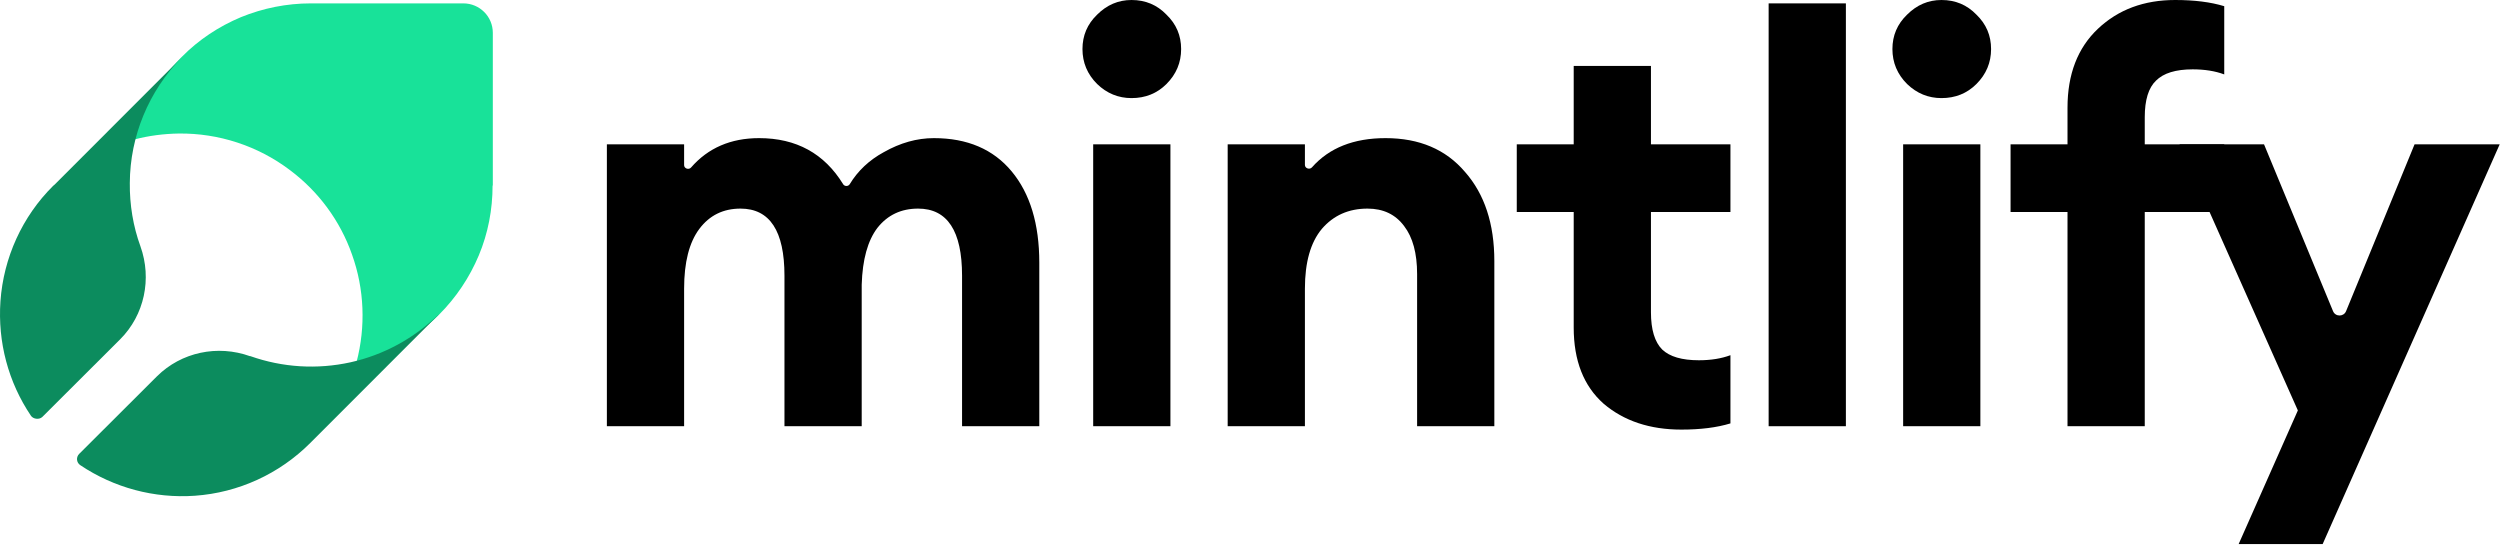
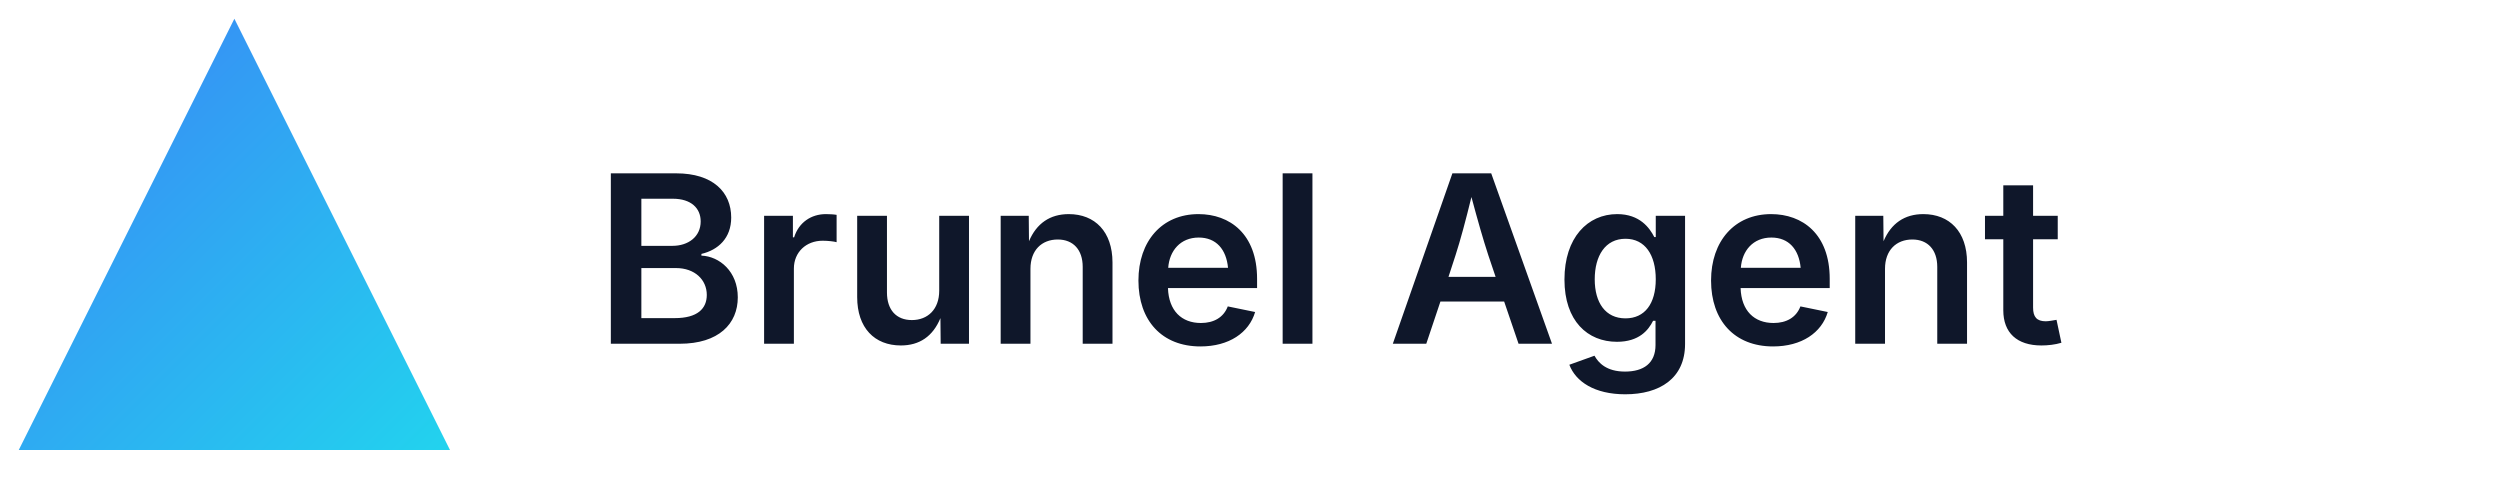
- <svg xmlns="http://www.w3.org/2000/svg" width="1682" height="367" viewBox="0 0 1682 367" fill="none">
-   <path d="M1562.69 366.037H1506.17L1546 276.14L1466.34 97.105H1523.24L1569.66 209.337C1571.28 213.26 1576.84 213.253 1578.45 209.325L1624.52 97.105H1681.79L1562.69 366.037Z" fill="black" />
-   <path d="M1391.02 286.761V142.622H1352.71V97.104H1391.02V72.449C1391.02 49.943 1397.85 32.242 1411.5 19.345C1425.16 6.448 1442.48 0 1463.47 0C1476.37 0 1487.37 1.391 1496.47 4.172V50.069C1490.4 47.793 1483.32 46.656 1475.23 46.656C1463.85 46.656 1455.63 49.184 1450.57 54.242C1445.51 59.046 1442.99 67.265 1442.99 78.897V97.104H1496.47V142.622H1442.99V286.761H1391.02Z" fill="black" />
-   <path d="M1306.22 66.001C1297.37 66.001 1289.66 62.84 1283.08 56.518C1276.51 49.943 1273.22 42.104 1273.22 33C1273.22 23.897 1276.51 16.184 1283.08 9.862C1289.66 3.287 1297.37 0 1306.22 0C1315.58 0 1323.42 3.287 1329.74 9.862C1336.31 16.184 1339.6 23.897 1339.6 33C1339.6 42.104 1336.31 49.943 1329.74 56.518C1323.42 62.84 1315.58 66.001 1306.22 66.001ZM1280.43 286.761V97.104H1332.39V286.761H1280.43Z" fill="black" />
-   <path d="M1189.94 286.761V2.276H1241.91V286.761H1189.94Z" fill="black" />
-   <path d="M1131.24 289.037C1110 289.037 1092.55 283.221 1078.89 271.588C1065.49 259.703 1058.79 242.634 1058.79 220.381V142.622H1020.48V97.104H1058.79V44.38H1110.76V97.104H1164.24V142.622H1110.76V210.14C1110.76 221.772 1113.29 230.117 1118.34 235.174C1123.4 239.979 1131.62 242.381 1143 242.381C1151.09 242.381 1158.17 241.243 1164.24 238.967V284.864C1155.14 287.646 1144.14 289.037 1131.24 289.037Z" fill="black" />
-   <path d="M825.979 286.761V97.104H877.945V110.967C877.945 113.311 881.135 114.347 882.688 112.591C894.273 99.485 910.773 92.932 932.187 92.932C954.946 92.932 972.774 100.518 985.67 115.691C998.82 130.61 1005.39 150.587 1005.39 175.622V286.761H953.429V184.346C953.429 170.438 950.521 159.691 944.704 152.105C938.888 144.265 930.67 140.346 920.049 140.346C907.405 140.346 897.164 144.898 889.325 154.001C881.738 163.105 877.945 176.507 877.945 194.208V286.761H825.979Z" fill="black" />
-   <path d="M761.286 66.001C752.436 66.001 744.723 62.84 738.148 56.518C731.574 49.943 728.286 42.104 728.286 33C728.286 23.897 731.574 16.184 738.148 9.862C744.723 3.287 752.436 0 761.286 0C770.643 0 778.482 3.287 784.804 9.862C791.379 16.184 794.666 23.897 794.666 33C794.666 42.104 791.379 49.943 784.804 56.518C778.482 62.84 770.643 66.001 761.286 66.001ZM735.493 286.761V97.104H787.459V286.761H735.493Z" fill="black" />
-   <path d="M647.273 286.761V185.484C647.273 155.392 637.411 140.346 617.686 140.346C606.307 140.346 597.204 144.645 590.376 153.243C583.801 161.84 580.261 174.61 579.755 191.553V286.761H527.789V185.484C527.789 155.392 517.927 140.346 498.203 140.346C486.571 140.346 477.341 144.898 470.513 154.001C463.685 163.105 460.272 176.507 460.272 194.208V286.761H408.306V97.104H460.272V111.103C460.272 113.435 463.407 114.462 464.939 112.704C476.419 99.522 491.68 92.932 510.72 92.932C535.742 92.932 554.588 103.262 567.259 123.923C568.258 125.553 570.718 125.527 571.712 123.894C577.189 114.891 584.802 107.731 594.548 102.415C605.675 96.093 616.928 92.932 628.307 92.932C650.813 92.932 668.261 100.392 680.652 115.311C693.043 130.231 699.239 150.714 699.239 176.76V286.761H647.273Z" fill="black" />
-   <path d="M331.569 124.833V22.09C331.569 11.065 322.625 2.276 311.764 2.276H209.069C192.938 2.276 176.967 5.472 162.113 11.544C147.26 17.775 133.685 26.724 122.345 38.228L121.546 39.027C106.533 54.207 95.833 73.062 90.402 93.834C100.145 91.277 110.206 89.999 120.268 89.839C147.1 89.52 173.453 98.148 194.855 114.287C214.18 128.668 228.873 148.481 236.859 171.331C245.164 194.5 246.122 219.746 239.893 243.554C260.496 238.122 279.503 227.416 294.675 212.396L295.474 211.597C306.813 200.252 315.917 186.67 322.145 171.81C328.374 156.95 331.409 140.971 331.409 124.833H331.569Z" fill="#18E299" />
-   <path d="M87.337 123.098C87.496 91.579 100.066 61.334 122.182 38.73L36.739 124.212C36.421 124.531 36.102 124.69 35.784 125.008C14.941 145.702 2.371 173.4 0.303 202.69C-1.607 230.07 5.553 257.131 20.828 279.736C22.285 281.892 26.238 282.601 28.466 280.532L80.813 228.319C97.202 211.923 102.293 187.568 94.497 165.759C89.564 152.229 87.178 137.743 87.337 123.098Z" fill="#0C8C5E" />
-   <path d="M294.976 211.605C278.587 227.683 258.062 238.826 235.786 243.761C213.351 248.695 190.121 247.263 168.482 239.622C168.482 239.622 168.323 239.622 168.164 239.622C146.365 231.822 122.022 236.916 105.633 253.153L53.285 305.365C51.057 307.594 51.376 311.255 54.081 313.006C76.674 328.128 103.724 335.451 131.091 333.541C160.368 331.471 187.894 318.896 208.737 298.043L209.533 297.247L294.976 211.764V211.605Z" fill="#0C8C5E" />
+ <svg xmlns="http://www.w3.org/2000/svg" viewBox="0 0 160 32" fill="none">
+   <defs>
+     <linearGradient id="tri-grad-light" x1="0" y1="0" x2="1" y2="1">
+       <stop offset="0%" stop-color="#3b82f6" />
+       <stop offset="100%" stop-color="#22d3ee" />
+     </linearGradient>
+   </defs>
+   <polygon points="15,1.2 28.8,28.8 1.2,28.8" fill="url(#tri-grad-light)" />
+   <text x="38" y="22" font-family="-apple-system, BlinkMacSystemFont, 'Segoe UI', sans-serif" font-size="15" font-weight="600" fill="#0f172a">Brunel Agent</text>
</svg>
